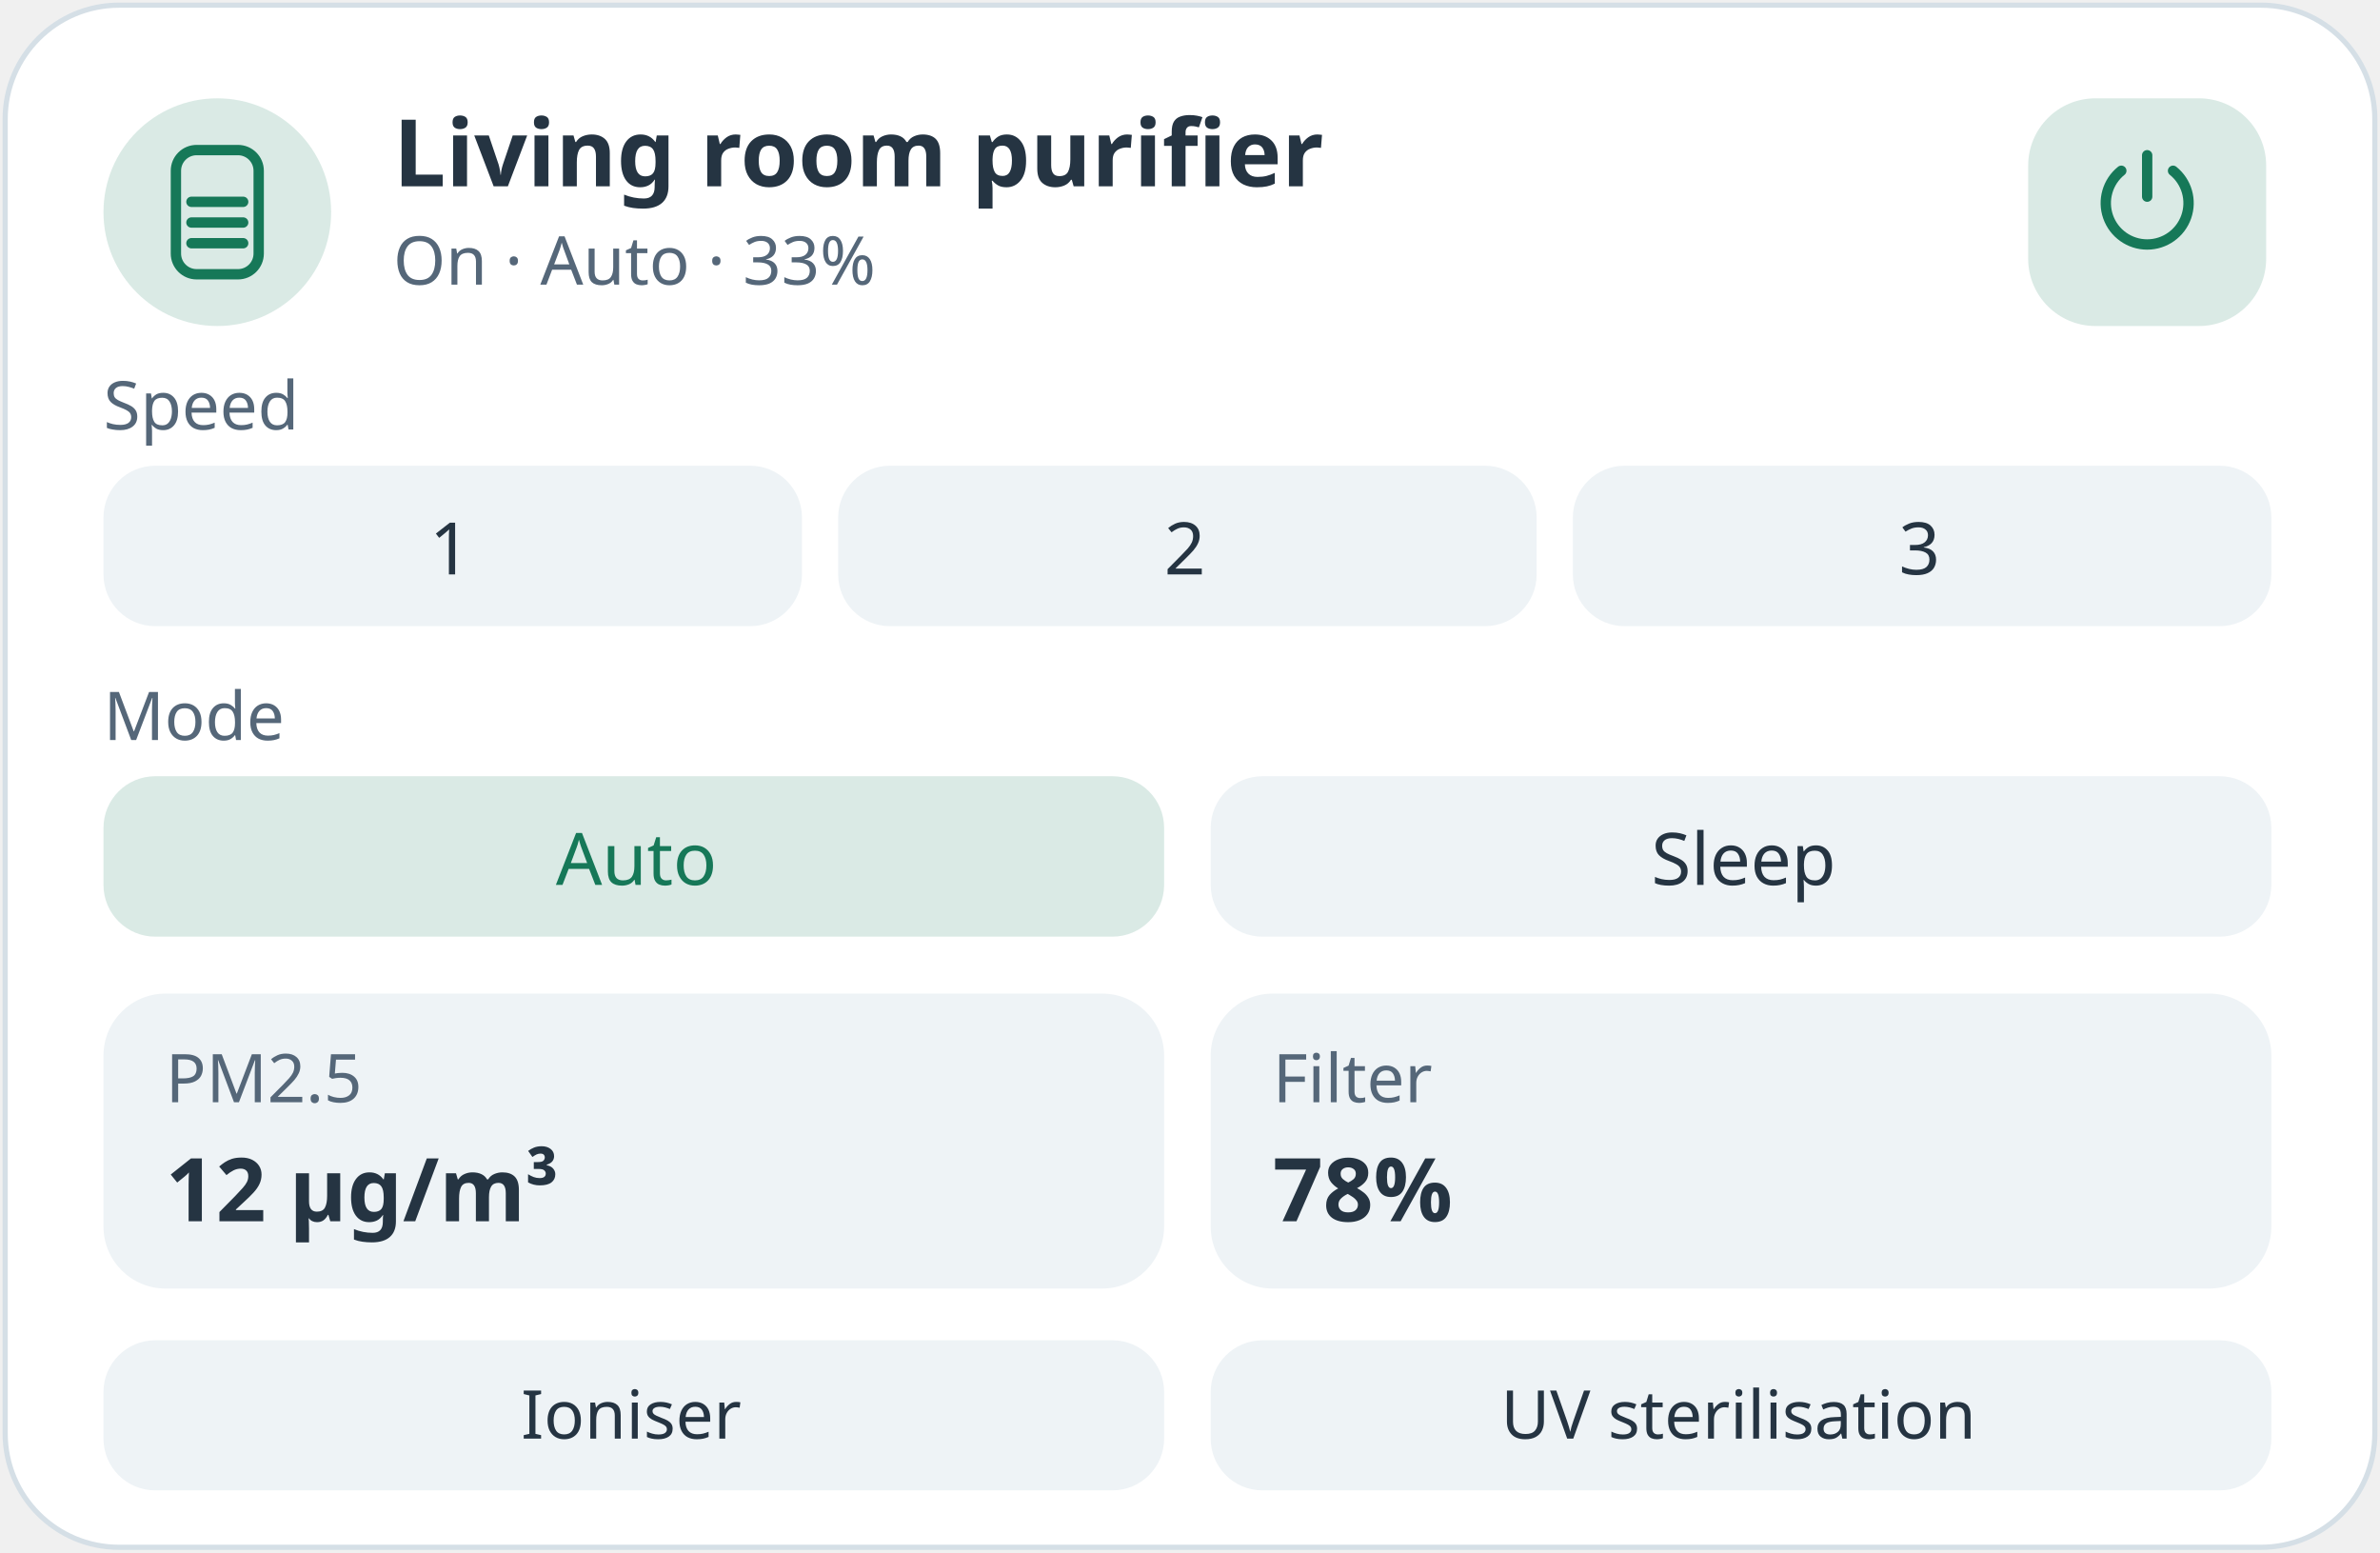
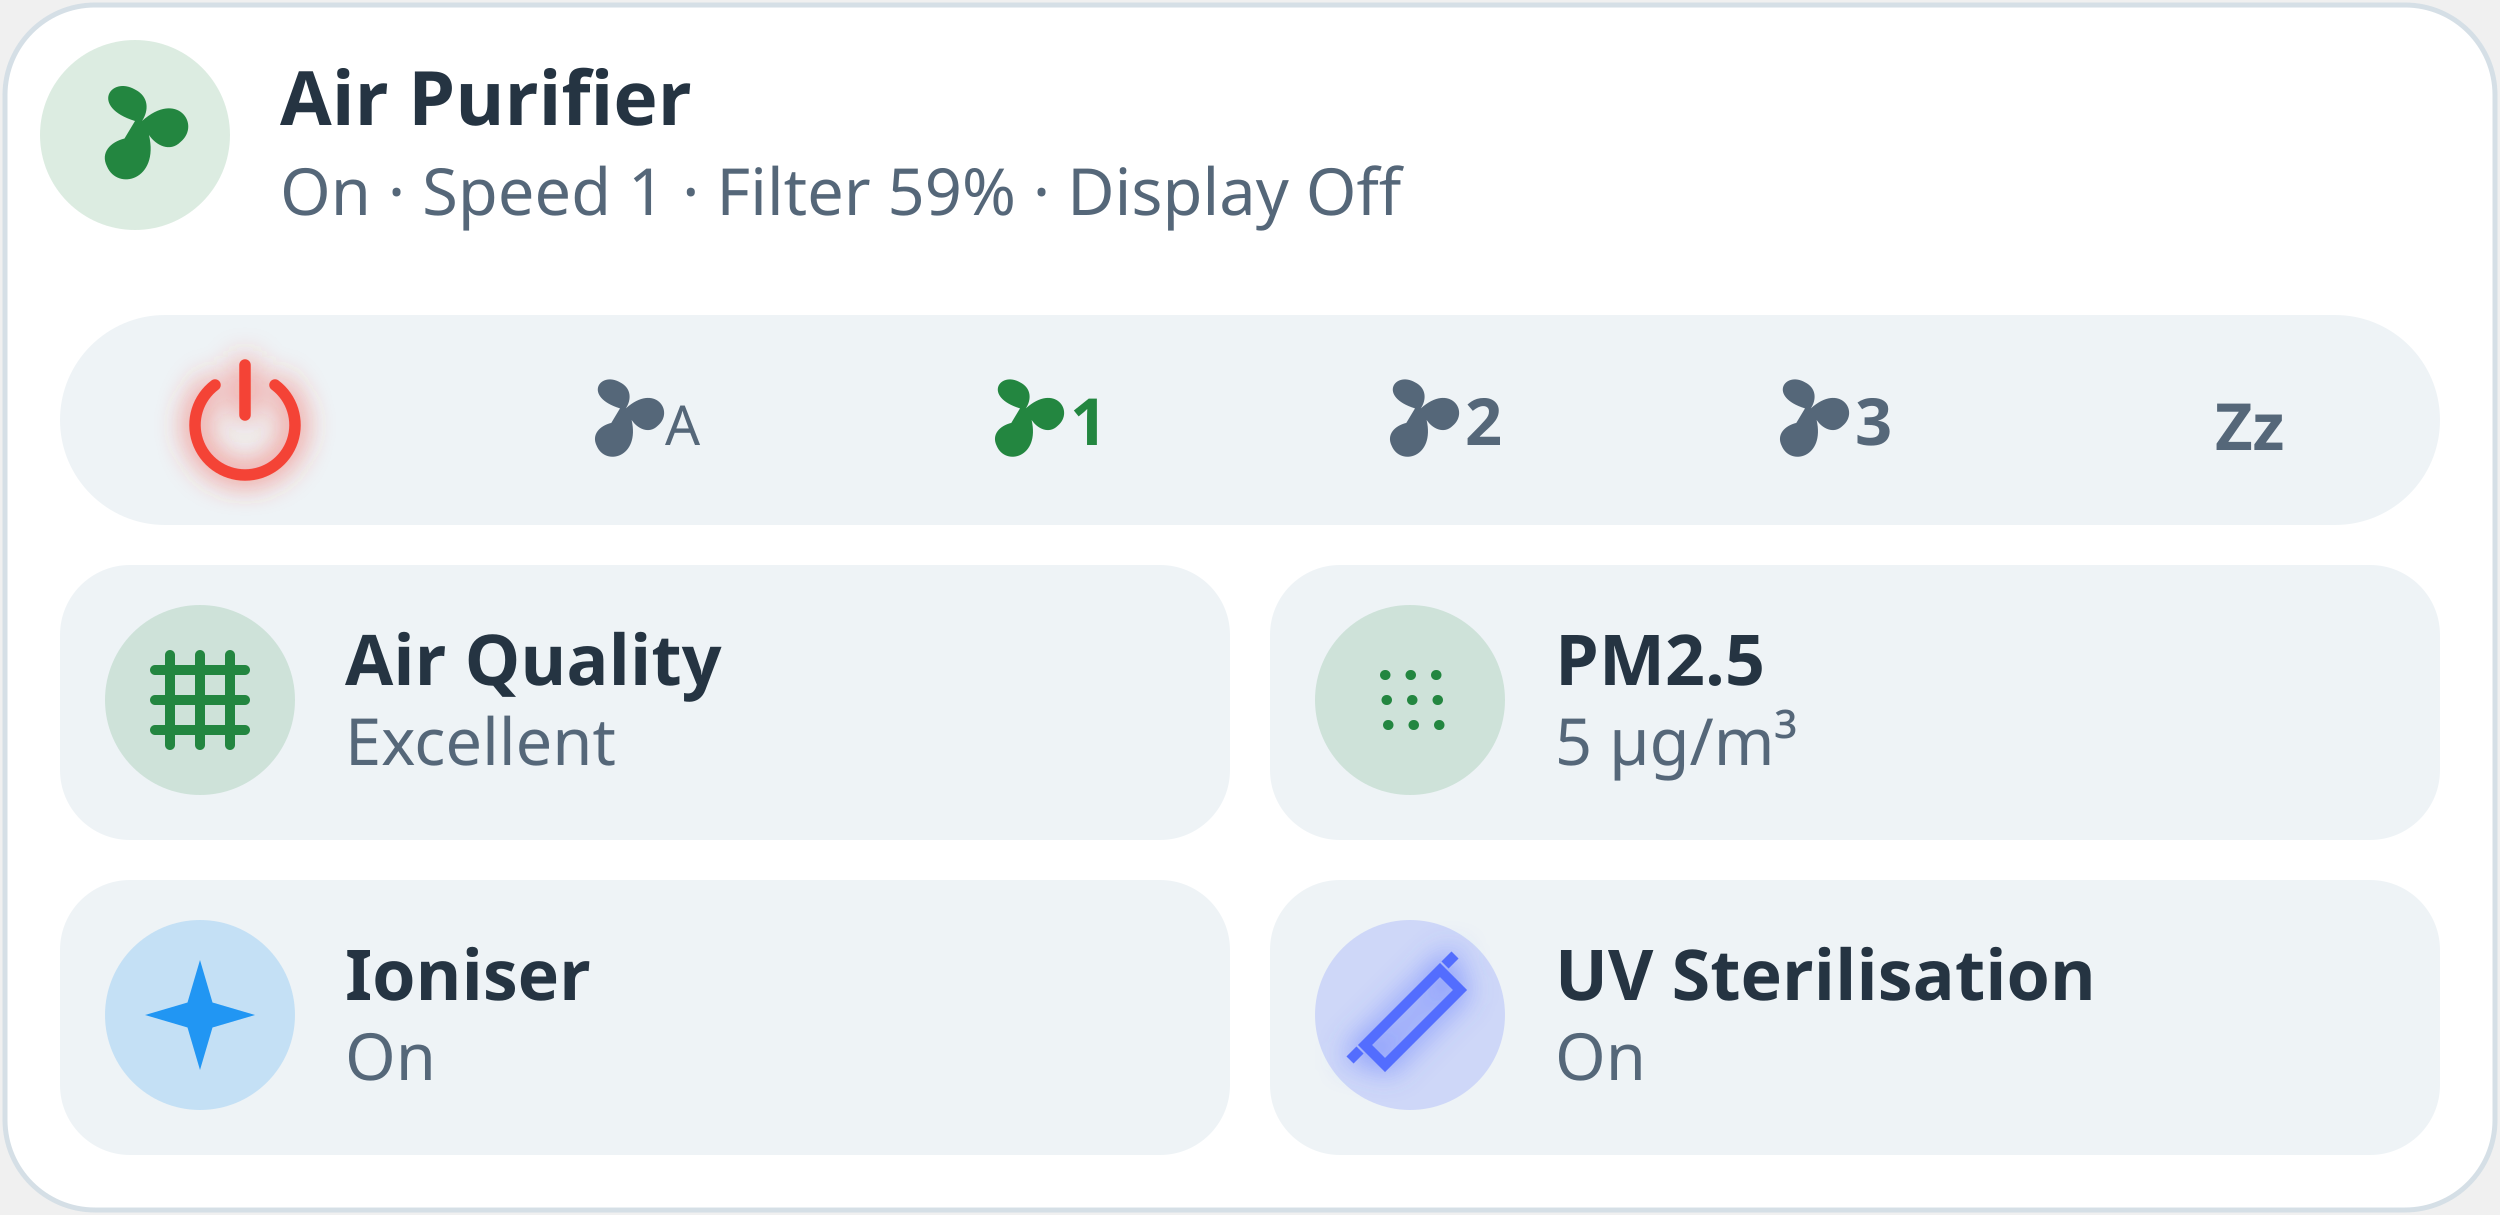
- <svg xmlns="http://www.w3.org/2000/svg" width="460" height="300" viewBox="0 0 460 300" role="img" aria-label="AirDeck light preview">
-   <rect x="1" y="1" width="458" height="298" rx="22" fill="#ffffff" stroke="#d5dfe6" />
-   <g font-family="system-ui, sans-serif" fill="#253442">
-     <circle cx="42" cy="41" r="22" fill="#167858" fill-opacity=".16" />
-     <g fill="none" stroke="#167858" stroke-width="2" stroke-linecap="round">
-       <rect x="34" y="29" width="16" height="24" rx="4" />
-       <path d="M37 39h10m-10 4h10m-10 4h10" />
+ <svg xmlns="http://www.w3.org/2000/svg" width="500" height="243" viewBox="0 0 500 243" role="img" aria-label="AirDeck in light mode">
+   <defs>
+     <filter id="glow" x="-60%" y="-60%" width="220%" height="220%">
+       <feGaussianBlur stdDeviation="3" />
+     </filter>
+     <path id="fan" d="M0-4C-13-8-7-17 0-13c4 2 4 6 2 9 10-9 17 1 11 6-3 3-7 1-9-2 3 13-9 16-12 9-2-4 1-7 5-8Z" />
+     <path id="power" d="M0-11v10m-6-6a10 10 0 1 0 12 0" />
+     <path id="tube" d="m-9 6 15-15 4 4-15 15zm-1 1-2 2m19-19 2-2" />
+   </defs>
+   <rect x="1" y="1" width="498" height="241" rx="18" fill="#ffffff" stroke="#d5dfe6" />
+   <g font-family="system-ui,sans-serif" fill="#253442">
+     <circle cx="27" cy="27" r="19" fill="#238640" fill-opacity=".16" />
+     <use href="#fan" transform="translate(27 27) scale(.7)" fill="#238640" />
+     <text x="56" y="25" font-size="15" font-weight="650">Air Purifier</text>
+     <text x="56" y="43" font-size="13" fill="#556779">On · Speed 1 · Filter 59% · Display Off</text>
+     <rect x="12" y="63" width="476" height="42" rx="21" fill="#eef3f6" />
+     <g stroke="#f44336" fill="none" stroke-width="2.3" stroke-linecap="round" transform="translate(49 84)">
+       <use href="#power" filter="url(#glow)" />
+       <use href="#power" />
    </g>
-     <text x="76" y="36" font-weight="650" font-size="18">Living room purifier</text>
-     <text x="76" y="55" fill="#556779" font-size="13">On · Auto · 33%</text>
-     <rect x="392" y="19" width="46" height="44" rx="13" fill="#167858" fill-opacity=".16" />
-     <path d="M415 30v8m-5-5a8 8 0 1 0 10 0" fill="none" stroke="#167858" stroke-width="2" stroke-linecap="round" />
-     <text x="20" y="83" fill="#556779" font-size="13">Speed</text>
-     <g fill="#eef3f6">
-       <rect x="20" y="90" width="135" height="31" rx="10" />
-       <rect x="162" y="90" width="135" height="31" rx="10" />
-       <rect x="304" y="90" width="135" height="31" rx="10" />
-     </g>
-     <g text-anchor="middle" font-size="14">
-       <text x="87" y="111">1</text>
-       <text x="229" y="111">2</text>
-       <text x="371" y="111">3</text>
-     </g>
-     <text x="20" y="143" fill="#556779" font-size="13">Mode</text>
-     <rect x="20" y="150" width="205" height="31" rx="10" fill="#167858" fill-opacity=".16" />
-     <rect x="234" y="150" width="205" height="31" rx="10" fill="#eef3f6" />
-     <g text-anchor="middle" font-size="14">
-       <text x="123" y="171" fill="#167858">Auto</text>
-       <text x="337" y="171">Sleep</text>
+     <use href="#fan" transform="translate(124 84) scale(.58)" fill="#556779" />
+     <text x="133" y="89" fill="#556779" font-size="11">A</text>
+     <g font-size="13" font-weight="650">
+       <use href="#fan" transform="translate(204 84) scale(.58)" fill="#238640" />
+       <text x="214" y="89" fill="#238640">1</text>
+       <use href="#fan" transform="translate(283 84) scale(.58)" fill="#556779" />
+       <text x="293" y="89" fill="#556779">2</text>
+       <use href="#fan" transform="translate(361 84) scale(.58)" fill="#556779" />
+       <text x="371" y="89" fill="#556779">3</text>
+       <text x="443" y="90" fill="#556779">Zz</text>
    </g>
    <g fill="#eef3f6">
-       <rect x="20" y="192" width="205" height="57" rx="12" />
-       <rect x="234" y="192" width="205" height="57" rx="12" />
-       <rect x="20" y="259" width="205" height="29" rx="10" />
-       <rect x="234" y="259" width="205" height="29" rx="10" />
+       <rect x="12" y="113" width="234" height="55" rx="14" />
+       <rect x="254" y="113" width="234" height="55" rx="14" />
+       <rect x="12" y="176" width="234" height="55" rx="14" />
+       <rect x="254" y="176" width="234" height="55" rx="14" />
    </g>
-     <g fill="#556779" font-size="13">
-       <text x="32" y="213">PM2.5</text>
-       <text x="246" y="213">Filter</text>
+     <g fill="#238640" fill-opacity=".16">
+       <circle cx="40" cy="140" r="19" />
+       <circle cx="282" cy="140" r="19" />
    </g>
-     <g font-size="17" font-weight="650">
-       <text x="32" y="236">12 µg/m³</text>
-       <text x="246" y="236">78%</text>
+     <g fill="none" stroke="#238640" stroke-width="2" stroke-linecap="round">
+       <path d="M31 134h18m-18 6h18m-18 6h18m-15-15v18m6-18v18m6-18v18" />
+       <path d="M277 135h.1m5 0h.1m5 0h.1m-10 5h.1m5 0h.1m5 0h.1m-10 5h.1m5 0h.1m5 0h.1" />
    </g>
-     <g text-anchor="middle" font-size="13">
-       <text x="122" y="278">Ioniser</text>
-       <text x="336" y="278">UV sterilisation</text>
+     <circle cx="40" cy="203" r="19" fill="#2196f3" fill-opacity=".2" />
+     <path d="m40 192 2.5 8.5 8.5 2.5-8.5 2.5-2.5 8.5-2.5-8.5L29 203l8.5-2.5Z" fill="#2196f3" />
+     <circle cx="282" cy="203" r="19" fill="#536dfe" fill-opacity=".2" />
+     <g transform="translate(282 203)" stroke="#536dfe" fill="none" stroke-width="2">
+       <use href="#tube" filter="url(#glow)" />
+       <use href="#tube" />
+     </g>
+     <g font-size="14" font-weight="650">
+       <text x="69" y="137">Air Quality</text>
+       <text x="311" y="137">PM2.5</text>
+       <text x="69" y="200">Ioniser</text>
+       <text x="311" y="200">UV Sterilisation</text>
+     </g>
+     <g font-size="13" fill="#556779">
+       <text x="69" y="153">Excellent</text>
+       <text x="311" y="153">5 µg/m³</text>
+       <text x="69" y="216">On</text>
+       <text x="311" y="216">On</text>
    </g>
  </g>
</svg>
